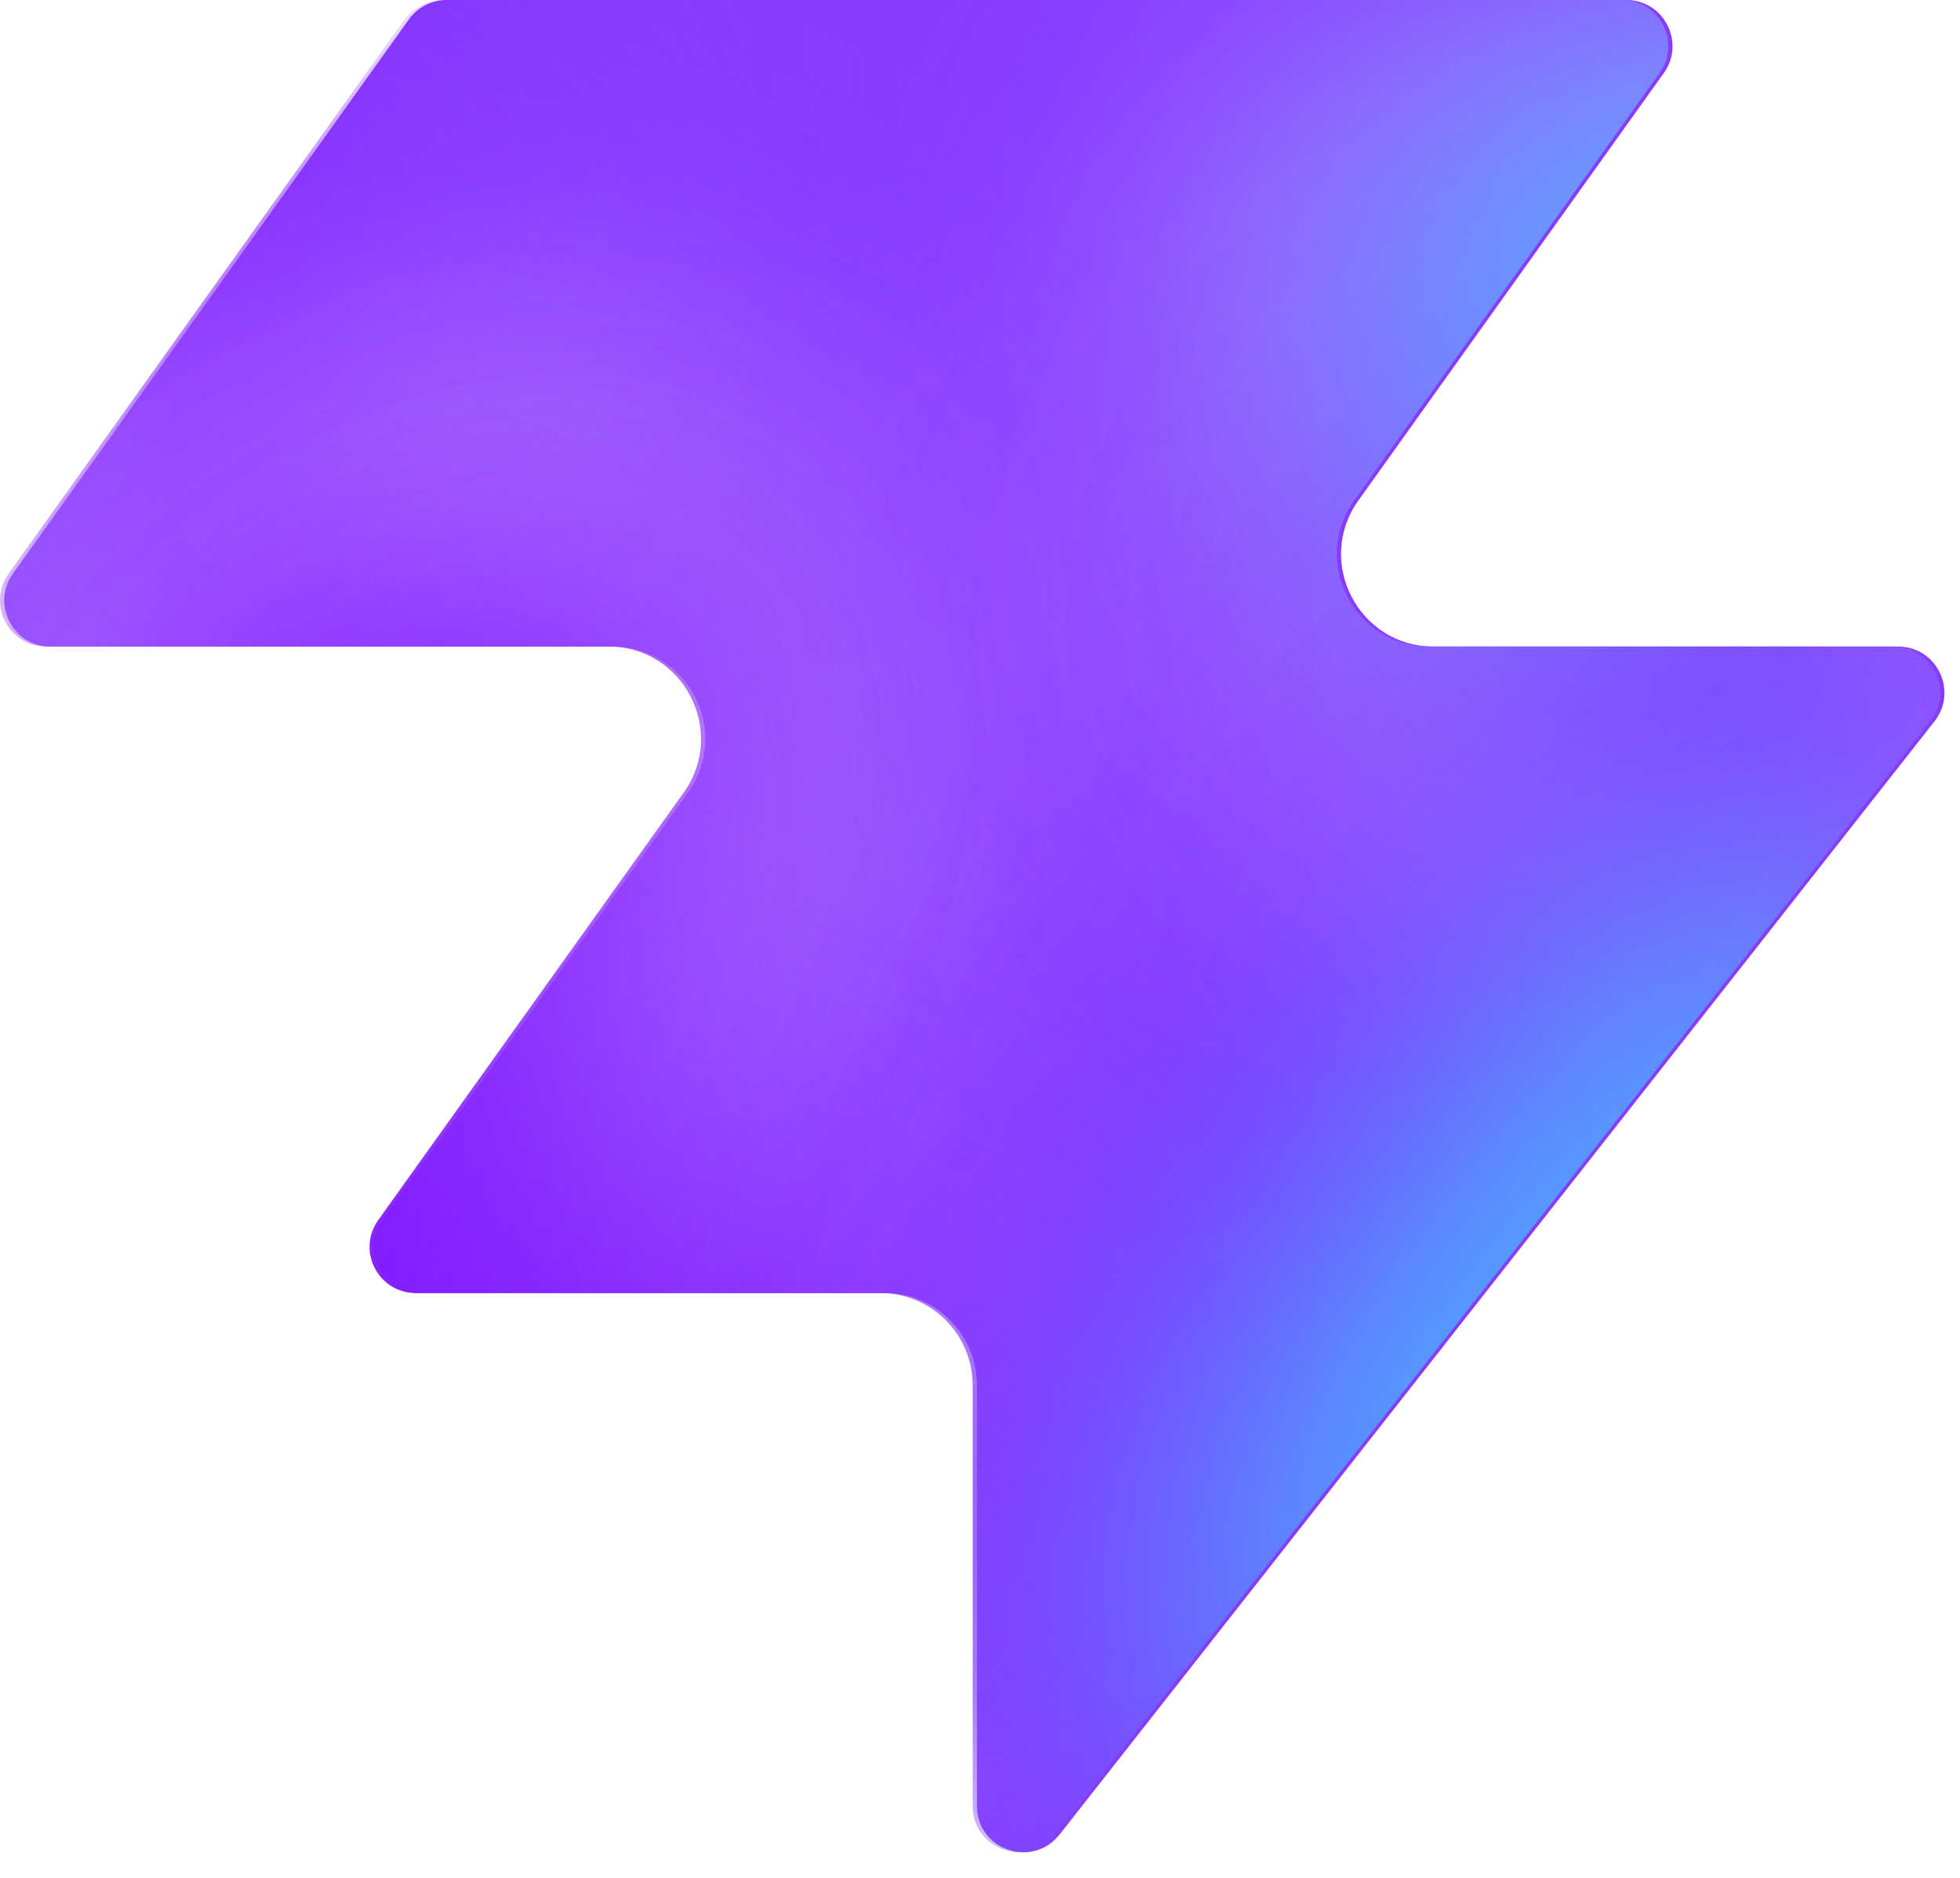
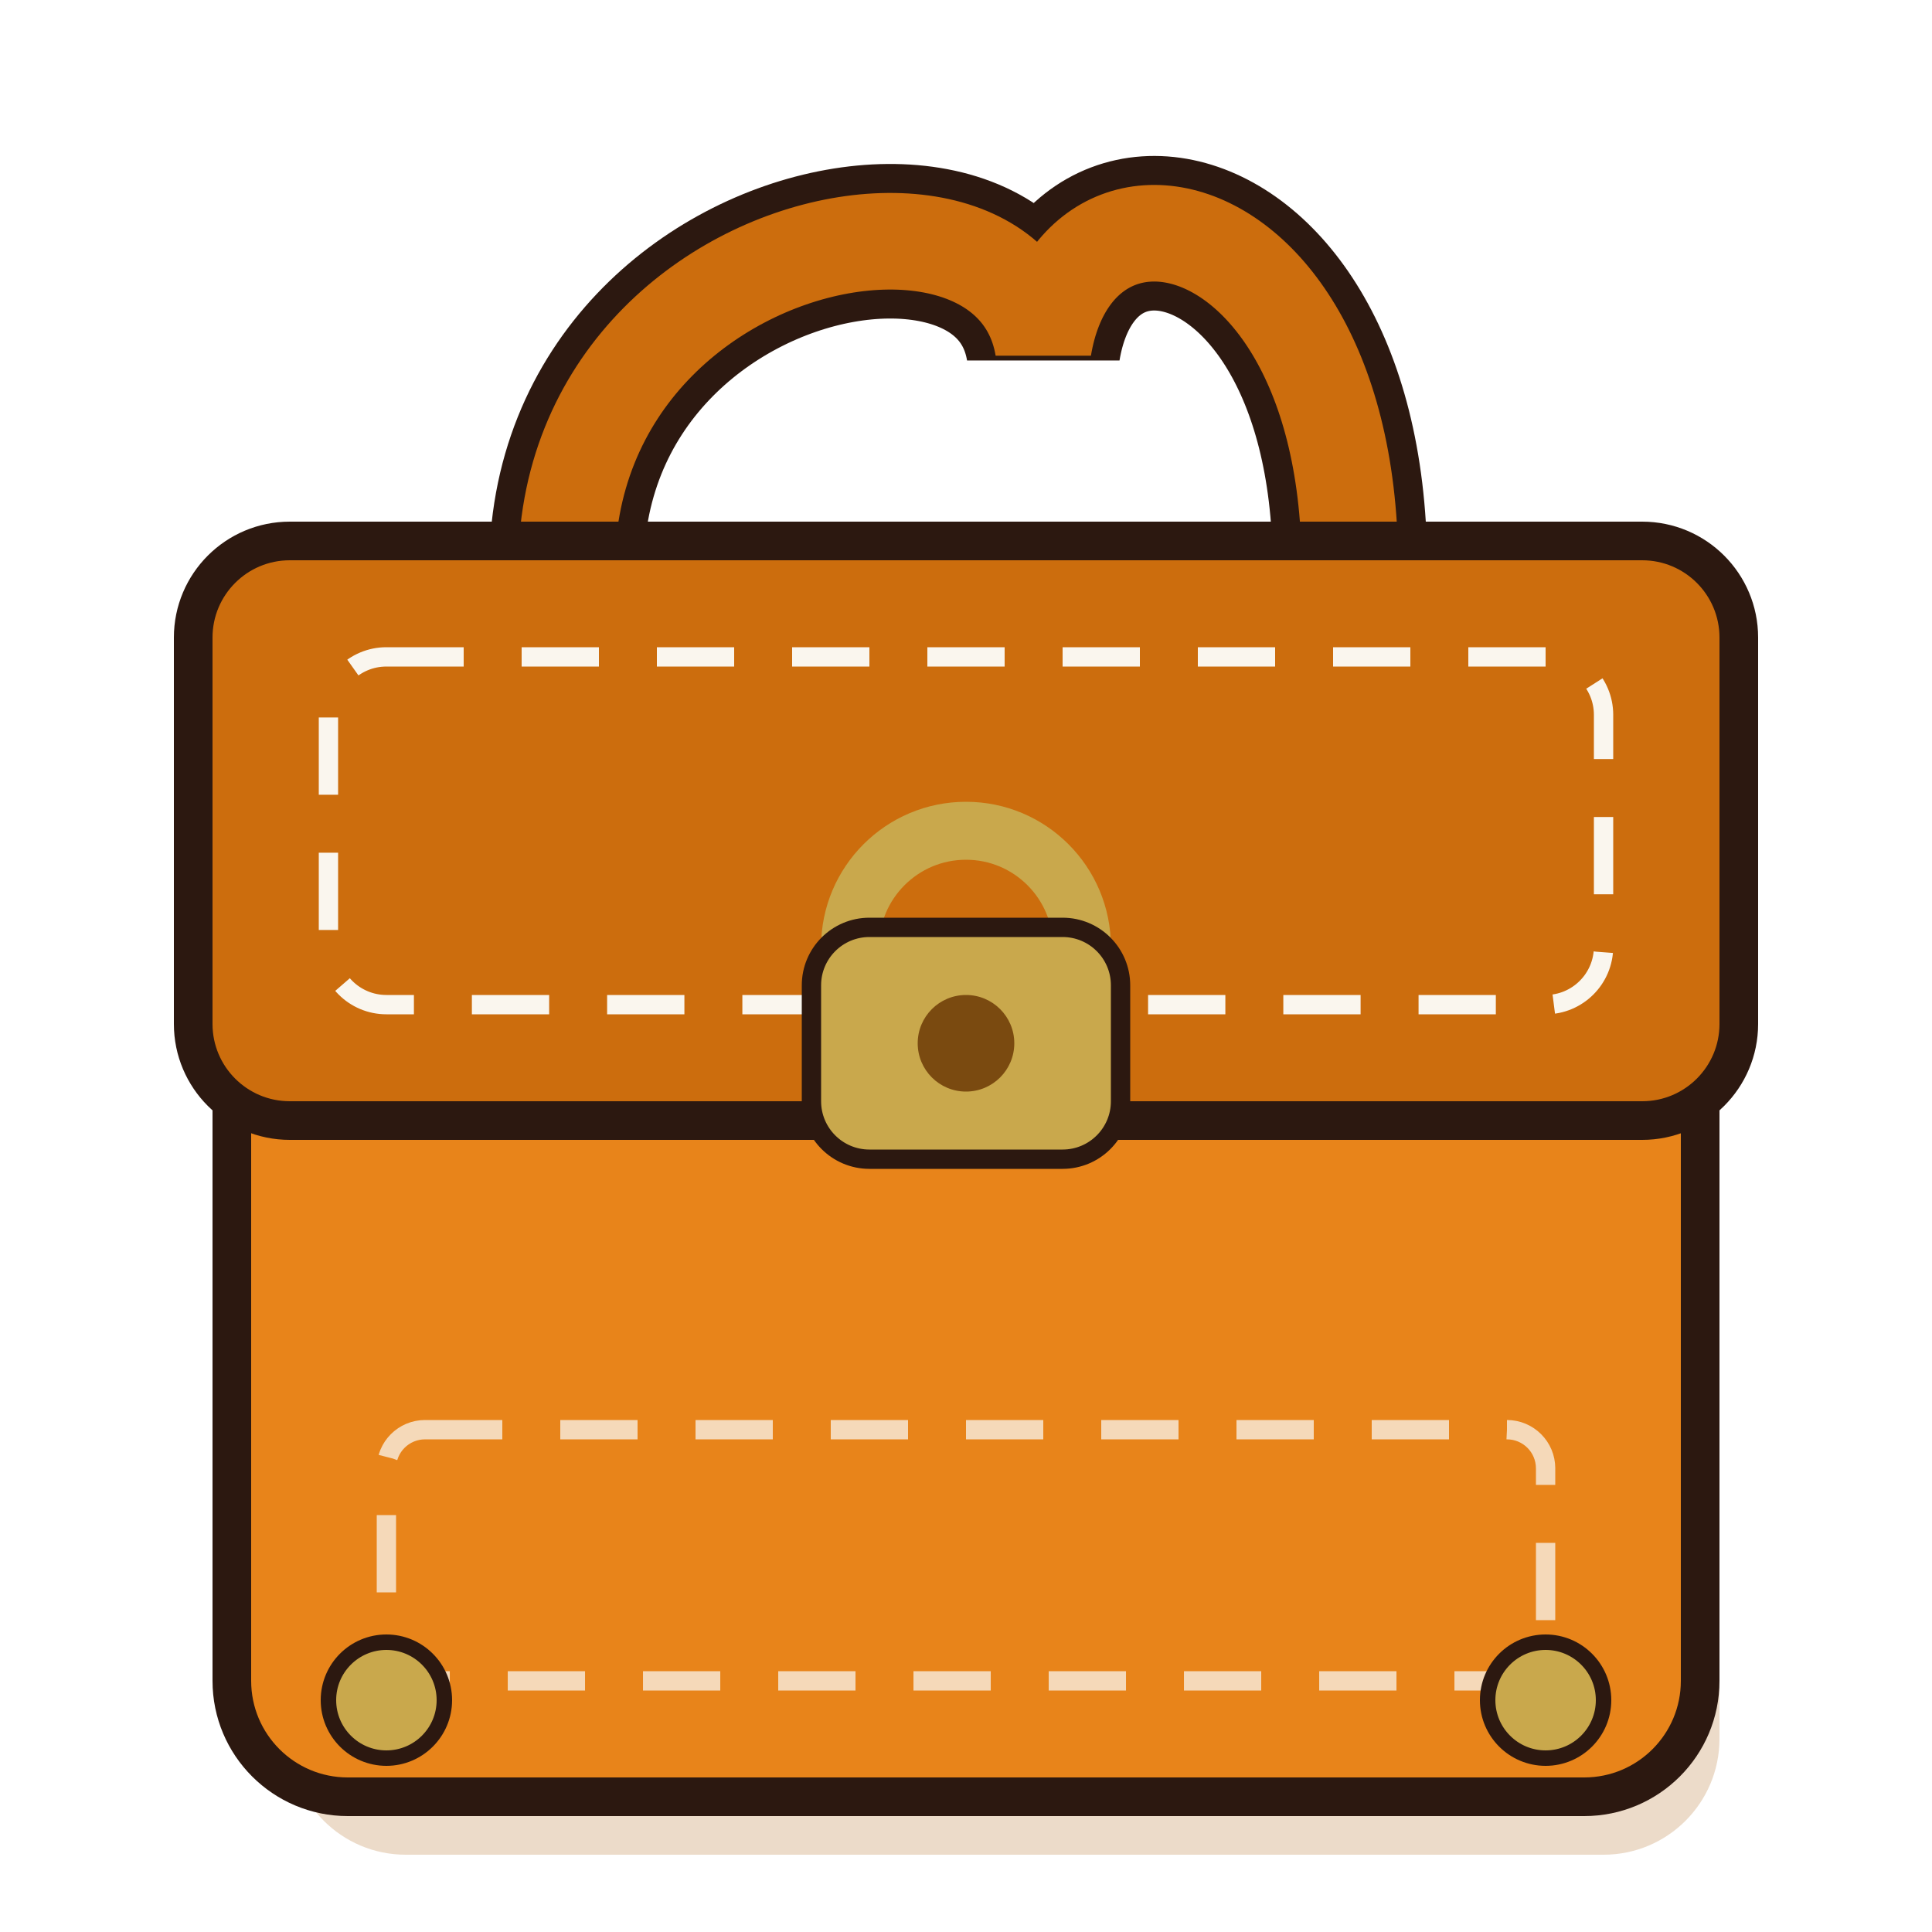
- <svg xmlns="http://www.w3.org/2000/svg" width="48" height="46" fill="none" viewBox="0 0 48 46">
-   <path fill="#863bff" d="M25.946 44.938c-.664.845-2.021.375-2.021-.698V33.937a2.26 2.26 0 0 0-2.262-2.262H10.287c-.92 0-1.456-1.04-.92-1.788l7.48-10.471c1.07-1.497 0-3.578-1.842-3.578H1.237c-.92 0-1.456-1.04-.92-1.788L10.013.474c.214-.297.556-.474.92-.474h28.894c.92 0 1.456 1.04.92 1.788l-7.48 10.471c-1.07 1.498 0 3.579 1.842 3.579h11.377c.943 0 1.473 1.088.89 1.83L25.947 44.94z" style="fill:#863bff;fill:color(display-p3 .525 .23 1);fill-opacity:1" />
-   <mask id="a" width="48" height="46" x="0" y="0" maskUnits="userSpaceOnUse" style="mask-type:alpha">
-     <path fill="#000" d="M25.842 44.938c-.664.844-2.021.375-2.021-.698V33.937a2.26 2.26 0 0 0-2.262-2.262H10.183c-.92 0-1.456-1.04-.92-1.788l7.48-10.471c1.07-1.498 0-3.579-1.842-3.579H1.133c-.92 0-1.456-1.04-.92-1.787L9.91.473c.214-.297.556-.474.92-.474h28.894c.92 0 1.456 1.04.92 1.788l-7.48 10.471c-1.07 1.498 0 3.578 1.842 3.578h11.377c.943 0 1.473 1.088.89 1.832L25.843 44.94z" style="fill:#000;fill-opacity:1" />
-   </mask>
-   <g mask="url(#a)">
-     <g filter="url(#b)">
-       <ellipse cx="5.508" cy="14.704" fill="#ede6ff" rx="5.508" ry="14.704" style="fill:#ede6ff;fill:color(display-p3 .927 .903 1);fill-opacity:1" transform="matrix(.00324 1 1 -.00324 -4.47 31.516)" />
-     </g>
-     <g filter="url(#c)">
-       <ellipse cx="10.399" cy="29.851" fill="#ede6ff" rx="10.399" ry="29.851" style="fill:#ede6ff;fill:color(display-p3 .927 .903 1);fill-opacity:1" transform="matrix(.00324 1 1 -.00324 -39.328 7.883)" />
-     </g>
-     <g filter="url(#d)">
-       <ellipse cx="5.508" cy="30.487" fill="#7e14ff" rx="5.508" ry="30.487" style="fill:#7e14ff;fill:color(display-p3 .492 .077 1);fill-opacity:1" transform="rotate(89.814 -25.913 -14.639)scale(1 -1)" />
-     </g>
-     <g filter="url(#e)">
-       <ellipse cx="5.508" cy="30.599" fill="#7e14ff" rx="5.508" ry="30.599" style="fill:#7e14ff;fill:color(display-p3 .492 .077 1);fill-opacity:1" transform="rotate(89.814 -32.644 -3.334)scale(1 -1)" />
-     </g>
-     <g filter="url(#f)">
-       <ellipse cx="5.508" cy="30.599" fill="#7e14ff" rx="5.508" ry="30.599" style="fill:#7e14ff;fill:color(display-p3 .492 .077 1);fill-opacity:1" transform="matrix(.00324 1 1 -.00324 -34.34 30.47)" />
-     </g>
-     <g filter="url(#g)">
-       <ellipse cx="14.072" cy="22.078" fill="#ede6ff" rx="14.072" ry="22.078" style="fill:#ede6ff;fill:color(display-p3 .927 .903 1);fill-opacity:1" transform="rotate(93.35 24.506 48.493)scale(-1 1)" />
-     </g>
-     <g filter="url(#h)">
-       <ellipse cx="3.47" cy="21.501" fill="#7e14ff" rx="3.47" ry="21.501" style="fill:#7e14ff;fill:color(display-p3 .492 .077 1);fill-opacity:1" transform="rotate(89.009 28.708 47.59)scale(-1 1)" />
-     </g>
-     <g filter="url(#i)">
-       <ellipse cx="3.47" cy="21.501" fill="#7e14ff" rx="3.47" ry="21.501" style="fill:#7e14ff;fill:color(display-p3 .492 .077 1);fill-opacity:1" transform="rotate(89.009 28.708 47.59)scale(-1 1)" />
-     </g>
-     <g filter="url(#j)">
-       <ellipse cx=".387" cy="8.972" fill="#7e14ff" rx="4.407" ry="29.108" style="fill:#7e14ff;fill:color(display-p3 .492 .077 1);fill-opacity:1" transform="rotate(39.51 .387 8.972)" />
-     </g>
-     <g filter="url(#k)">
-       <ellipse cx="47.523" cy="-6.092" fill="#7e14ff" rx="4.407" ry="29.108" style="fill:#7e14ff;fill:color(display-p3 .492 .077 1);fill-opacity:1" transform="rotate(37.892 47.523 -6.092)" />
-     </g>
-     <g filter="url(#l)">
-       <ellipse cx="41.412" cy="6.333" fill="#47bfff" rx="5.971" ry="9.665" style="fill:#47bfff;fill:color(display-p3 .28 .748 1);fill-opacity:1" transform="rotate(37.892 41.412 6.333)" />
-     </g>
-     <g filter="url(#m)">
-       <ellipse cx="-1.879" cy="38.332" fill="#7e14ff" rx="4.407" ry="29.108" style="fill:#7e14ff;fill:color(display-p3 .492 .077 1);fill-opacity:1" transform="rotate(37.892 -1.88 38.332)" />
-     </g>
-     <g filter="url(#n)">
-       <ellipse cx="-1.879" cy="38.332" fill="#7e14ff" rx="4.407" ry="29.108" style="fill:#7e14ff;fill:color(display-p3 .492 .077 1);fill-opacity:1" transform="rotate(37.892 -1.88 38.332)" />
-     </g>
-     <g filter="url(#o)">
-       <ellipse cx="35.651" cy="29.907" fill="#7e14ff" rx="4.407" ry="29.108" style="fill:#7e14ff;fill:color(display-p3 .492 .077 1);fill-opacity:1" transform="rotate(37.892 35.651 29.907)" />
-     </g>
-     <g filter="url(#p)">
-       <ellipse cx="38.418" cy="32.4" fill="#47bfff" rx="5.971" ry="15.297" style="fill:#47bfff;fill:color(display-p3 .28 .748 1);fill-opacity:1" transform="rotate(37.892 38.418 32.4)" />
-     </g>
-   </g>
-   <defs>
-     <filter id="b" width="60.045" height="41.654" x="-19.77" y="16.149" color-interpolation-filters="sRGB" filterUnits="userSpaceOnUse">
-       <feFlood flood-opacity="0" result="BackgroundImageFix" />
-       <feBlend in="SourceGraphic" in2="BackgroundImageFix" result="shape" />
-       <feGaussianBlur result="effect1_foregroundBlur_2002_17158" stdDeviation="7.659" />
-     </filter>
-     <filter id="c" width="90.34" height="51.437" x="-54.613" y="-7.533" color-interpolation-filters="sRGB" filterUnits="userSpaceOnUse">
-       <feFlood flood-opacity="0" result="BackgroundImageFix" />
-       <feBlend in="SourceGraphic" in2="BackgroundImageFix" result="shape" />
-       <feGaussianBlur result="effect1_foregroundBlur_2002_17158" stdDeviation="7.659" />
-     </filter>
-     <filter id="d" width="79.355" height="29.4" x="-49.64" y="2.03" color-interpolation-filters="sRGB" filterUnits="userSpaceOnUse">
-       <feFlood flood-opacity="0" result="BackgroundImageFix" />
-       <feBlend in="SourceGraphic" in2="BackgroundImageFix" result="shape" />
-       <feGaussianBlur result="effect1_foregroundBlur_2002_17158" stdDeviation="4.596" />
-     </filter>
-     <filter id="e" width="79.579" height="29.4" x="-45.045" y="20.029" color-interpolation-filters="sRGB" filterUnits="userSpaceOnUse">
-       <feFlood flood-opacity="0" result="BackgroundImageFix" />
-       <feBlend in="SourceGraphic" in2="BackgroundImageFix" result="shape" />
-       <feGaussianBlur result="effect1_foregroundBlur_2002_17158" stdDeviation="4.596" />
-     </filter>
-     <filter id="f" width="79.579" height="29.4" x="-43.513" y="21.178" color-interpolation-filters="sRGB" filterUnits="userSpaceOnUse">
-       <feFlood flood-opacity="0" result="BackgroundImageFix" />
-       <feBlend in="SourceGraphic" in2="BackgroundImageFix" result="shape" />
-       <feGaussianBlur result="effect1_foregroundBlur_2002_17158" stdDeviation="4.596" />
-     </filter>
-     <filter id="g" width="74.749" height="58.852" x="15.756" y="-17.901" color-interpolation-filters="sRGB" filterUnits="userSpaceOnUse">
-       <feFlood flood-opacity="0" result="BackgroundImageFix" />
-       <feBlend in="SourceGraphic" in2="BackgroundImageFix" result="shape" />
-       <feGaussianBlur result="effect1_foregroundBlur_2002_17158" stdDeviation="7.659" />
-     </filter>
-     <filter id="h" width="61.377" height="25.362" x="23.548" y="2.284" color-interpolation-filters="sRGB" filterUnits="userSpaceOnUse">
-       <feFlood flood-opacity="0" result="BackgroundImageFix" />
-       <feBlend in="SourceGraphic" in2="BackgroundImageFix" result="shape" />
-       <feGaussianBlur result="effect1_foregroundBlur_2002_17158" stdDeviation="4.596" />
-     </filter>
-     <filter id="i" width="61.377" height="25.362" x="23.548" y="2.284" color-interpolation-filters="sRGB" filterUnits="userSpaceOnUse">
-       <feFlood flood-opacity="0" result="BackgroundImageFix" />
-       <feBlend in="SourceGraphic" in2="BackgroundImageFix" result="shape" />
-       <feGaussianBlur result="effect1_foregroundBlur_2002_17158" stdDeviation="4.596" />
-     </filter>
-     <filter id="j" width="56.045" height="63.649" x="-27.636" y="-22.853" color-interpolation-filters="sRGB" filterUnits="userSpaceOnUse">
-       <feFlood flood-opacity="0" result="BackgroundImageFix" />
-       <feBlend in="SourceGraphic" in2="BackgroundImageFix" result="shape" />
-       <feGaussianBlur result="effect1_foregroundBlur_2002_17158" stdDeviation="4.596" />
-     </filter>
-     <filter id="k" width="54.814" height="64.646" x="20.116" y="-38.415" color-interpolation-filters="sRGB" filterUnits="userSpaceOnUse">
-       <feFlood flood-opacity="0" result="BackgroundImageFix" />
-       <feBlend in="SourceGraphic" in2="BackgroundImageFix" result="shape" />
-       <feGaussianBlur result="effect1_foregroundBlur_2002_17158" stdDeviation="4.596" />
-     </filter>
-     <filter id="l" width="33.541" height="35.313" x="24.641" y="-11.323" color-interpolation-filters="sRGB" filterUnits="userSpaceOnUse">
-       <feFlood flood-opacity="0" result="BackgroundImageFix" />
-       <feBlend in="SourceGraphic" in2="BackgroundImageFix" result="shape" />
-       <feGaussianBlur result="effect1_foregroundBlur_2002_17158" stdDeviation="4.596" />
-     </filter>
-     <filter id="m" width="54.814" height="64.646" x="-29.286" y="6.009" color-interpolation-filters="sRGB" filterUnits="userSpaceOnUse">
-       <feFlood flood-opacity="0" result="BackgroundImageFix" />
-       <feBlend in="SourceGraphic" in2="BackgroundImageFix" result="shape" />
-       <feGaussianBlur result="effect1_foregroundBlur_2002_17158" stdDeviation="4.596" />
-     </filter>
-     <filter id="n" width="54.814" height="64.646" x="-29.286" y="6.009" color-interpolation-filters="sRGB" filterUnits="userSpaceOnUse">
-       <feFlood flood-opacity="0" result="BackgroundImageFix" />
-       <feBlend in="SourceGraphic" in2="BackgroundImageFix" result="shape" />
-       <feGaussianBlur result="effect1_foregroundBlur_2002_17158" stdDeviation="4.596" />
-     </filter>
-     <filter id="o" width="54.814" height="64.646" x="8.244" y="-2.416" color-interpolation-filters="sRGB" filterUnits="userSpaceOnUse">
-       <feFlood flood-opacity="0" result="BackgroundImageFix" />
-       <feBlend in="SourceGraphic" in2="BackgroundImageFix" result="shape" />
-       <feGaussianBlur result="effect1_foregroundBlur_2002_17158" stdDeviation="4.596" />
-     </filter>
-     <filter id="p" width="39.409" height="43.623" x="18.713" y="10.588" color-interpolation-filters="sRGB" filterUnits="userSpaceOnUse">
-       <feFlood flood-opacity="0" result="BackgroundImageFix" />
-       <feBlend in="SourceGraphic" in2="BackgroundImageFix" result="shape" />
-       <feGaussianBlur result="effect1_foregroundBlur_2002_17158" stdDeviation="4.596" />
-     </filter>
-   </defs>
+ <svg xmlns="http://www.w3.org/2000/svg" viewBox="0 0 100 100">
+   <rect x="15" y="41" width="74" height="55" rx="6" fill="#A85C0A" opacity="0.22" />
+   <path d="M 31,38 C 22,14 52,6 54,18 C 56,6 74,12 69,38" fill="none" stroke="#2C1810" stroke-width="8" stroke-linecap="round" />
+   <path d="M 31,38 C 22,14 52,6 54,18 C 56,6 74,12 69,38" fill="none" stroke="#CC6D0D" stroke-width="5" stroke-linecap="round" />
+   <rect x="12" y="36" width="76" height="57" rx="6" fill="#E8841A" stroke="#2C1810" stroke-width="2" />
+   <rect x="10" y="28" width="80" height="30" rx="5" fill="#CC6D0D" stroke="#2C1810" stroke-width="2" />
+   <rect x="17" y="34" width="66" height="18" rx="3" fill="none" stroke="#FAF6EE" stroke-width="1" stroke-dasharray="4,3" />
+   <path d="M 44,49 A 6,6 0 0,1 56,49" stroke="#C9A84C" stroke-width="3" fill="none" stroke-linecap="round" />
+   <rect x="42" y="48" width="16" height="12" rx="3" fill="#C9A84C" stroke="#2C1810" stroke-width="1" />
+   <circle cx="50" cy="54" r="2.5" fill="#7A4A10" />
+   <rect x="20" y="74" width="60" height="13" rx="2" fill="none" stroke="#FAF6EE" stroke-width="1" stroke-dasharray="4,3" opacity="0.75" />
+   <circle cx="20" cy="88" r="3" fill="#C9A84C" stroke="#2C1810" stroke-width="0.8" />
+   <circle cx="80" cy="88" r="3" fill="#C9A84C" stroke="#2C1810" stroke-width="0.8" />
</svg>
